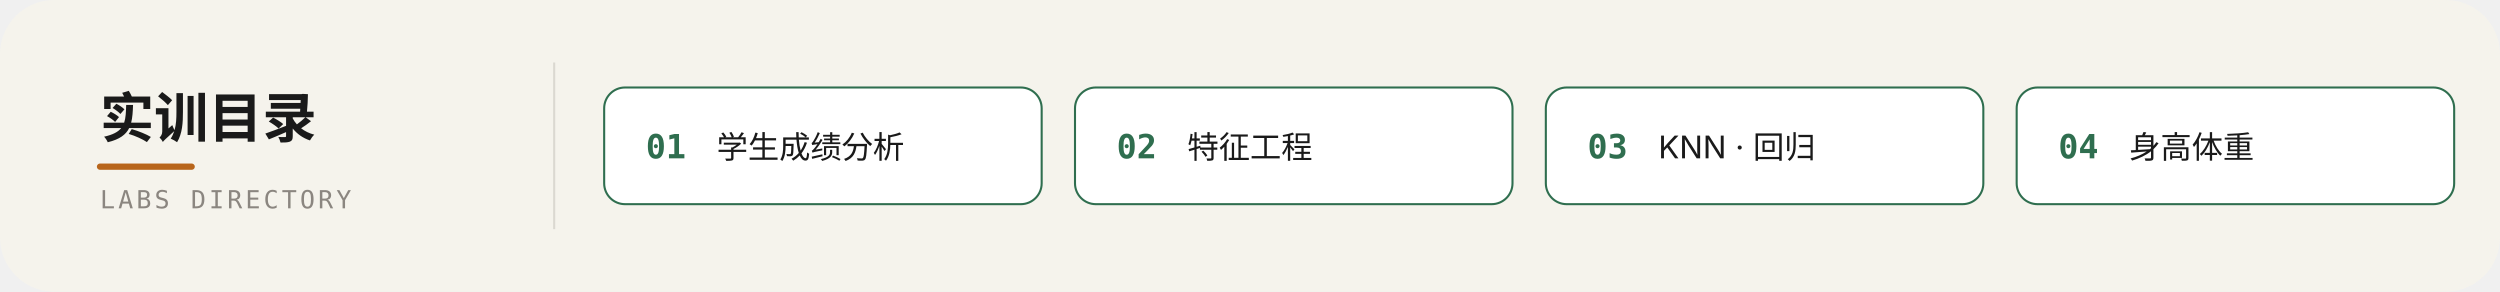
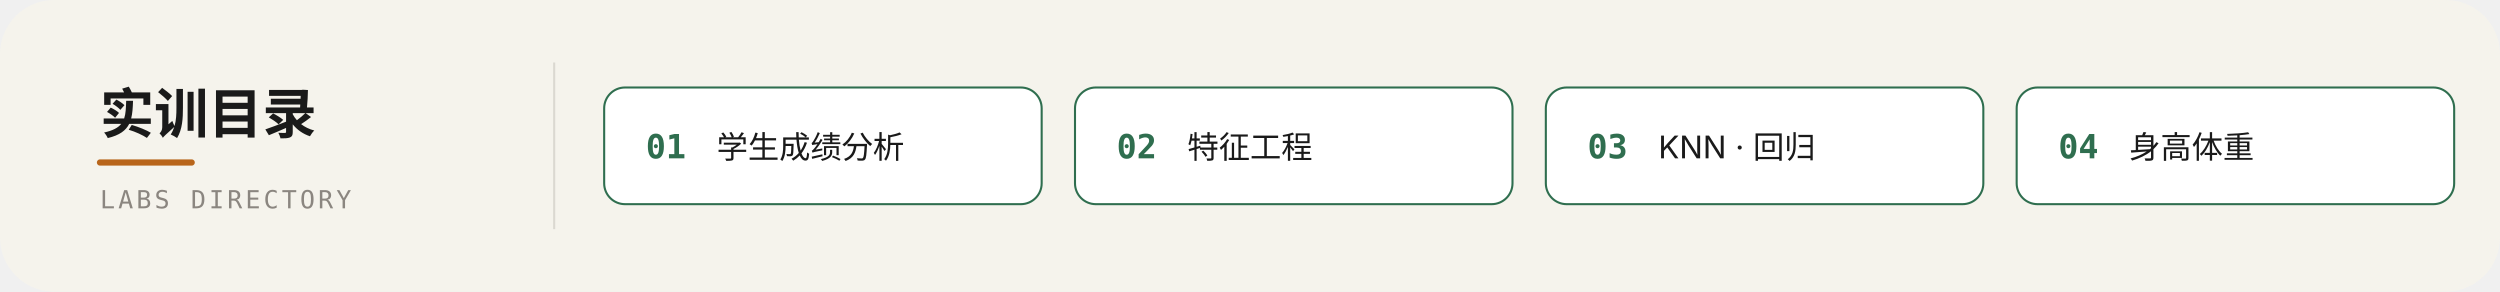
<svg xmlns="http://www.w3.org/2000/svg" viewBox="0 0 1200 140" width="100%" role="img" aria-labelledby="labsTitle labsDesc">
  <defs>
    <style>
      .sans { font-family: -apple-system, BlinkMacSystemFont, "Segoe UI", "PingFang SC", sans-serif; }
      .mono { font-family: ui-monospace, SFMono-Regular, Menlo, monospace; }
    </style>
  </defs>
  <rect x="0" y="0" width="1200" height="140" rx="26" fill="#F5F3EC" />
  <g transform="translate(48, 0)">
-     <text class="sans" x="0" y="66" font-size="26" font-weight="700" fill="#1A1A1A">实训目录</text>
-     <line x1="0" y1="80" x2="44" y2="80" stroke="#B8651B" stroke-width="3" stroke-linecap="round" />
+     <text class="sans" x="0" y="64" font-size="26" font-weight="700" fill="#1A1A1A">实训目录</text>
+     <line x1="0" y1="78" x2="44" y2="78" stroke="#B8651B" stroke-width="3" stroke-linecap="round" />
    <text class="mono" x="0" y="100" font-size="12" fill="#8B8680" letter-spacing="1.5">LABS DIRECTORY</text>
  </g>
  <line x1="266" y1="30" x2="266" y2="110" stroke="#8B8680" stroke-width="1" opacity="0.25" />
  <g transform="translate(290, 42)">
    <g transform="translate(0, 0)">
      <rect x="0" y="0" width="210" height="56" rx="10" fill="#FFFFFF" stroke="#2F6E4F" stroke-width="1" />
      <text class="mono" x="20" y="34" font-size="16" font-weight="600" fill="#2F6E4F">01</text>
      <text class="sans" x="54" y="34" font-size="15" fill="#1A1A1A">学生成绩分析</text>
    </g>
    <g transform="translate(226, 0)">
      <rect x="0" y="0" width="210" height="56" rx="10" fill="#FFFFFF" stroke="#2F6E4F" stroke-width="1" />
      <text class="mono" x="20" y="34" font-size="16" font-weight="600" fill="#2F6E4F">02</text>
      <text class="sans" x="54" y="34" font-size="15" fill="#1A1A1A">特征工程</text>
    </g>
    <g transform="translate(452, 0)">
      <rect x="0" y="0" width="210" height="56" rx="10" fill="#FFFFFF" stroke="#2F6E4F" stroke-width="1" />
      <text class="mono" x="20" y="34" font-size="16" font-weight="600" fill="#2F6E4F">03</text>
      <text class="sans" x="54" y="34" font-size="15" fill="#1A1A1A">KNN · 回归</text>
    </g>
    <g transform="translate(678, 0)">
      <rect x="0" y="0" width="210" height="56" rx="10" fill="#FFFFFF" stroke="#2F6E4F" stroke-width="1" />
      <text class="mono" x="20" y="34" font-size="16" font-weight="600" fill="#2F6E4F">04</text>
      <text class="sans" x="54" y="34" font-size="15" fill="#1A1A1A">身高体重</text>
    </g>
  </g>
</svg>
